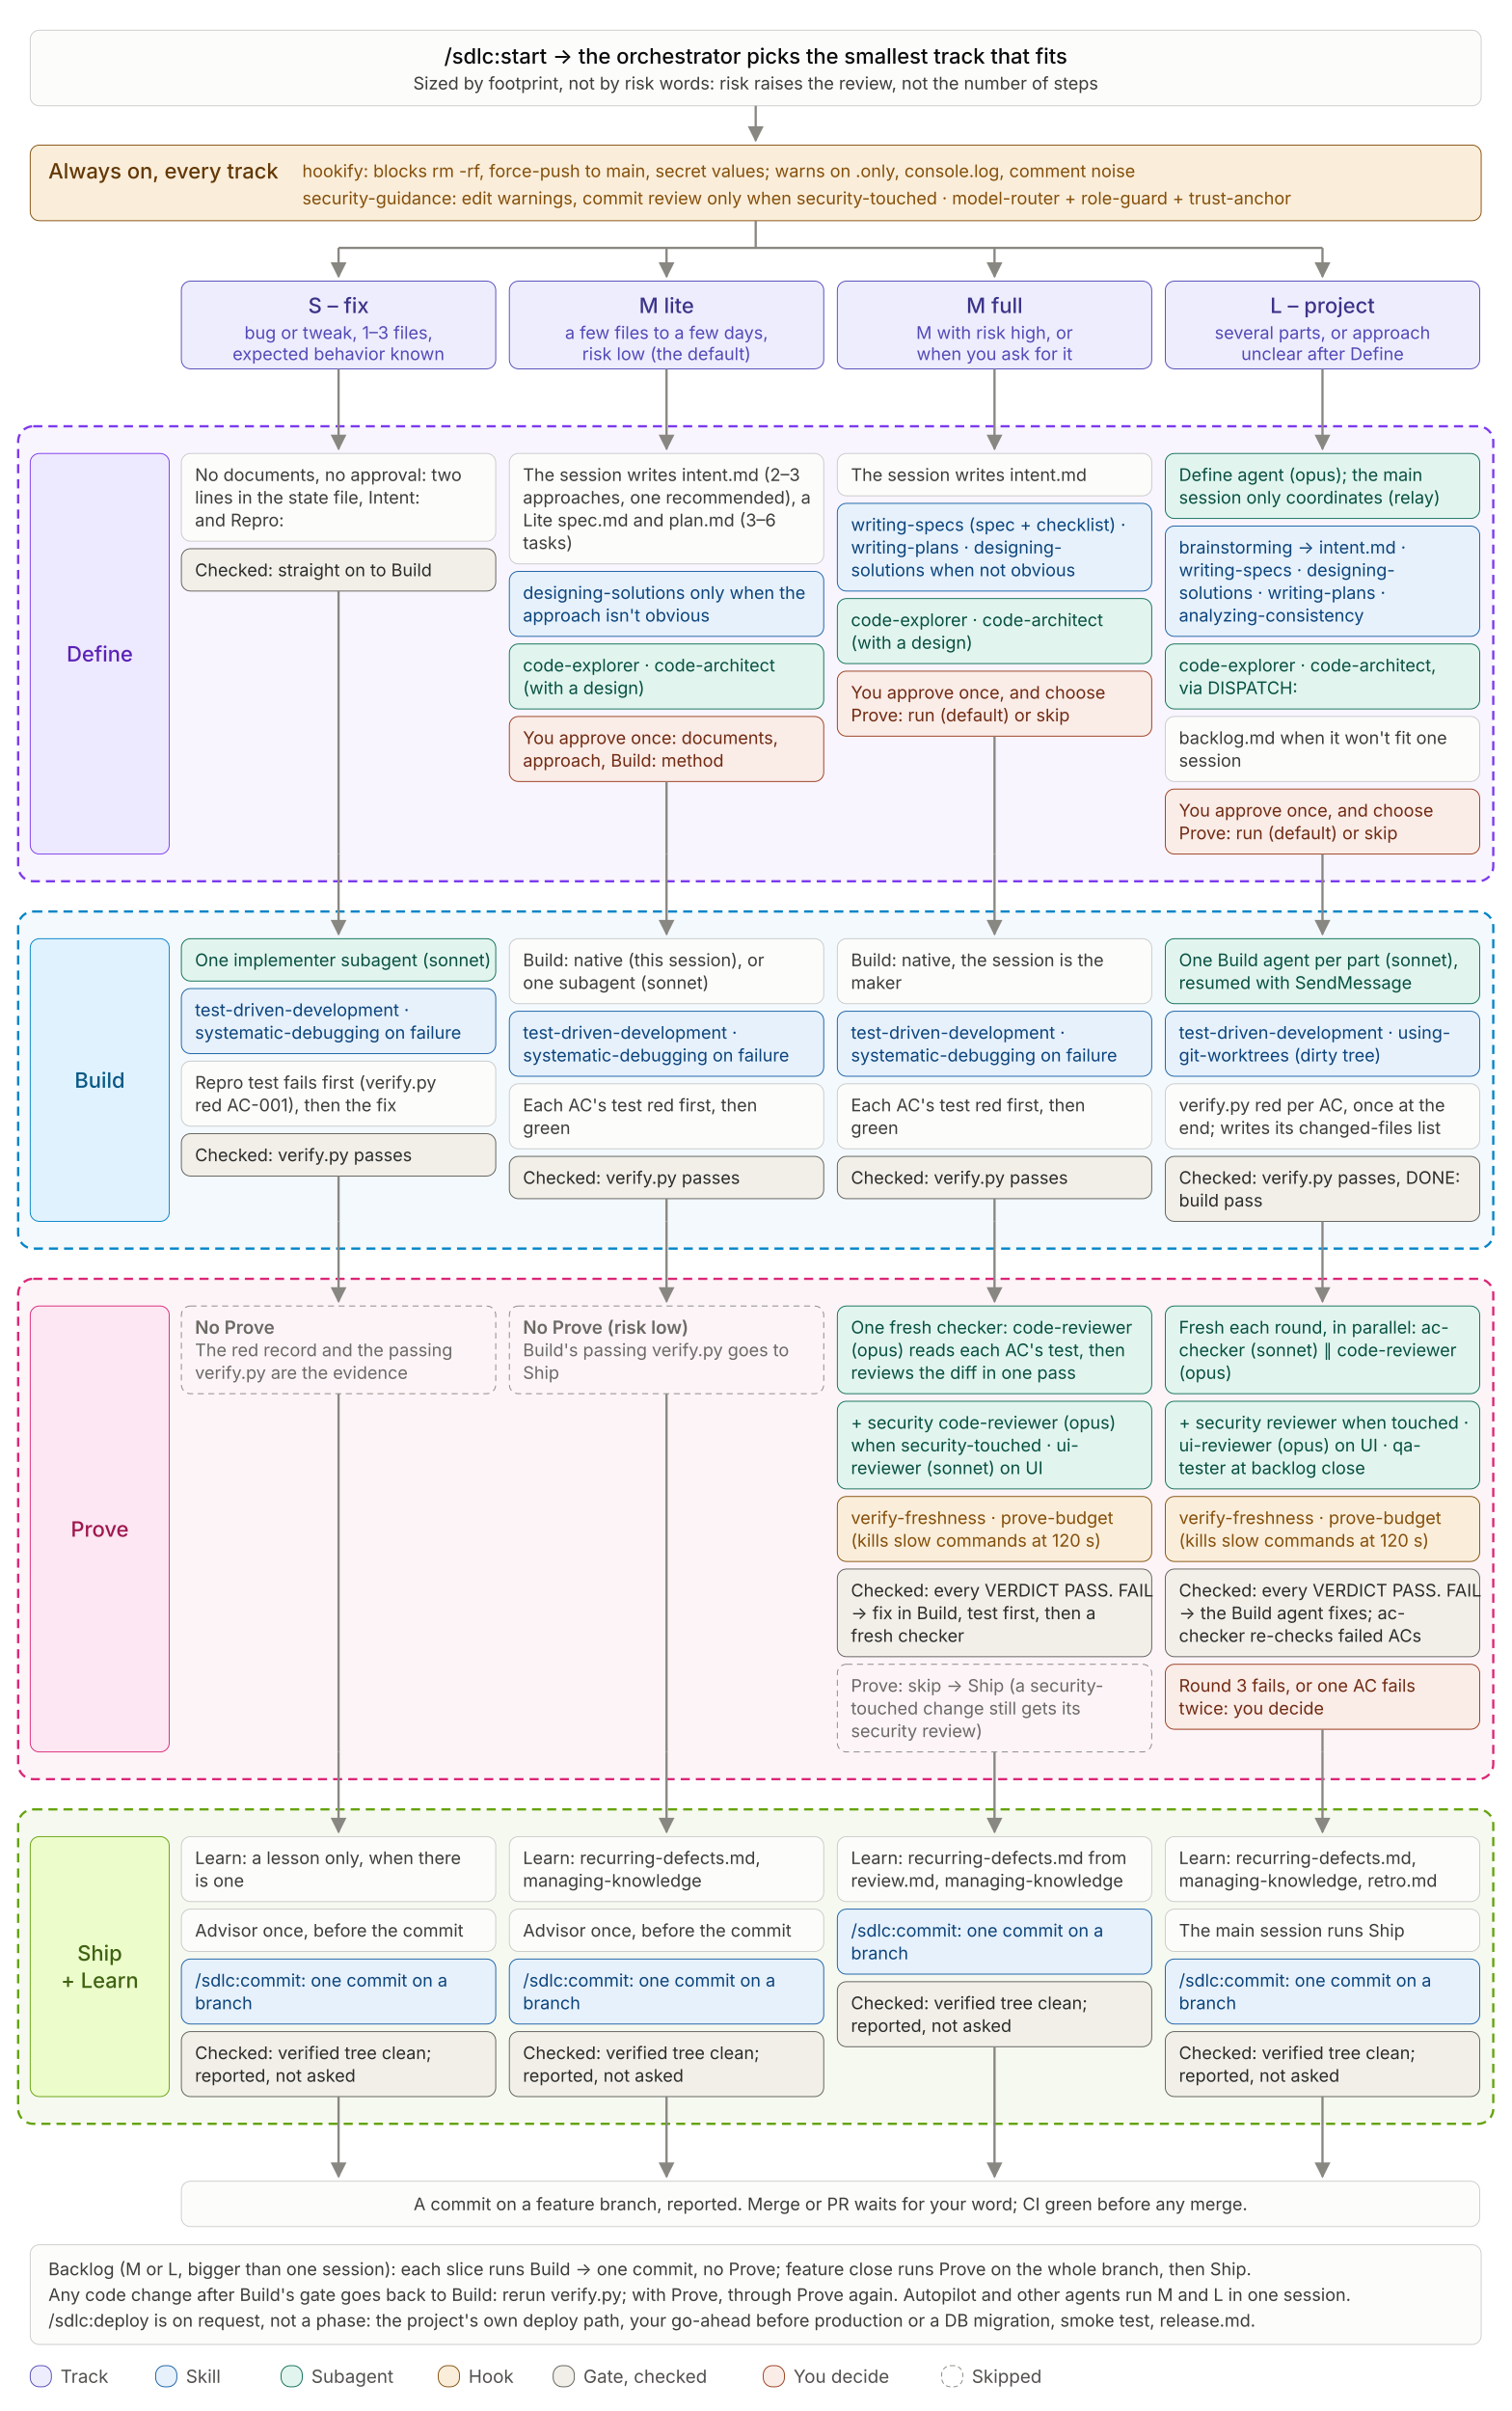
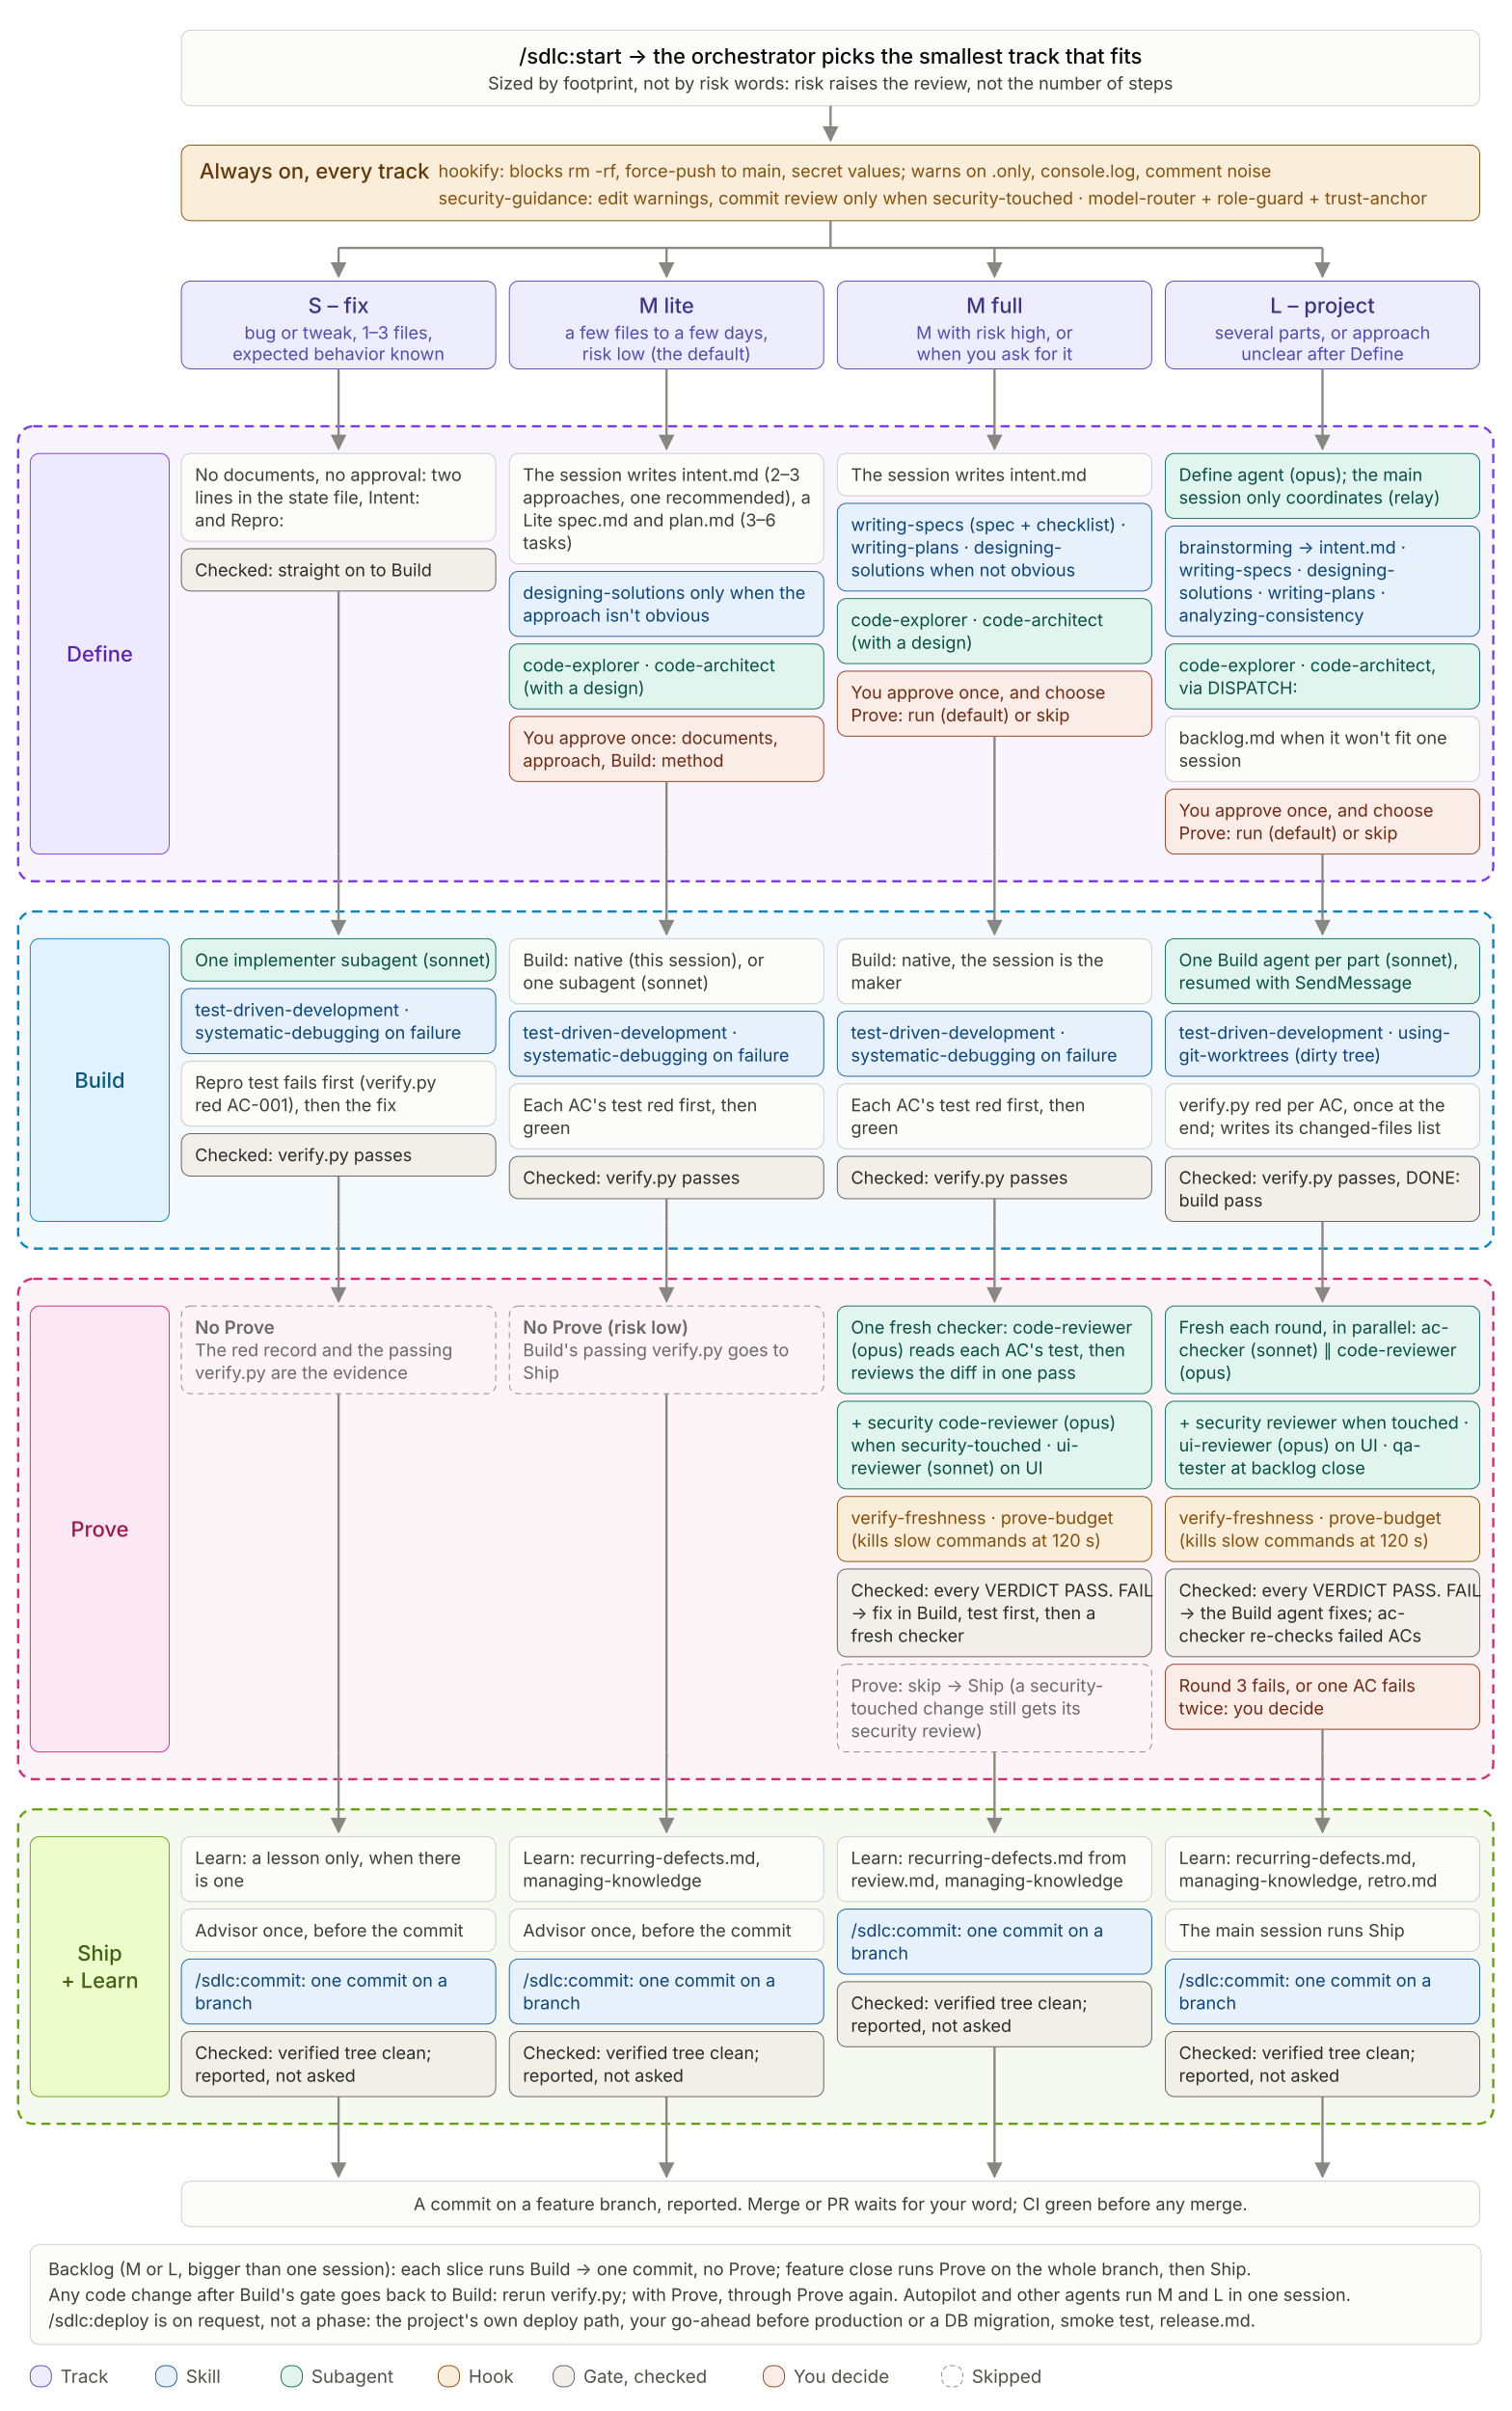
<svg xmlns="http://www.w3.org/2000/svg" width="100%" viewBox="0 0 1000 1595" role="img">
  <style>
text{font-family:anthropic-sans,-apple-system,"system-ui","Segoe UI",sans-serif;dominant-baseline:central;text-anchor:start}
.a{fill:none;stroke:#898781;stroke-width:1.5}#ar path{fill:#898781}
.t{font-size:14px;font-weight:500}.t2{font-size:12px;font-weight:600}.s{font-size:11.5px}
.l{font-size:12px;fill:#52514e}.m{text-anchor:middle}
rect{stroke-width:.6}
.neutral rect{fill:#fcfcfb;stroke:rgba(11,11,11,.2)}.neutral .t{fill:#0b0b0b}.neutral .s{fill:#3d3d3a}
.bound{stroke-width:1.5;stroke-dasharray:6 4}
.p1.bound{fill:rgba(124,58,237,.05);stroke:#7c3aed}.p1 rect{fill:#ede9fe;stroke:#7c3aed}.p1 .t{fill:#5b21b6}
.p2.bound{fill:rgba(2,132,199,.05);stroke:#0284c7}.p2 rect{fill:#e0f2fe;stroke:#0284c7}.p2 .t{fill:#075985}
.p3.bound{fill:rgba(219,39,119,.05);stroke:#db2777}.p3 rect{fill:#fce7f3;stroke:#db2777}.p3 .t{fill:#9d174d}
.p4.bound{fill:rgba(101,163,13,.06);stroke:#65a30d}.p4 rect{fill:#ecfccb;stroke:#65a30d}.p4 .t{fill:#3f6212}
.stage rect{fill:#eeedfe;stroke:#534ab7}.stage .t{fill:#3c3489}.stage .s{fill:#534ab7}
.skill rect{fill:#e6f1fb;stroke:#185fa5}.skill .s{fill:#0c447c}
.agent rect{fill:#e1f5ee;stroke:#0f6e56}.agent .s{fill:#085041}
.hook rect{fill:#faeeda;stroke:#854f0b}.hook .t{fill:#633806}.hook .s{fill:#854f0b}
.gate rect{fill:#f1efe8;stroke:#5f5e5a}.gate .s{fill:#2c2c2a}
.approval rect{fill:#faece7;stroke:#993c1d}.approval .s{fill:#712b13}
.skip rect{fill:none;stroke:#898781}.skip .s,.skip .t2{fill:#6b6a65}
@media (prefers-color-scheme:dark){
.a{stroke:#a09e96}#ar path{fill:#a09e96}.l{fill:#aaa8a2}
.neutral rect{fill:#262624;stroke:rgba(255,255,255,.2)}.neutral .t{fill:#f0efea}.neutral .s{fill:#c8c6bf}
.stage rect{fill:#26244a;stroke:#a098f0}.stage .t{fill:#cecbfa}
.p1.bound{fill:rgba(167,139,250,.07);stroke:#a78bfa}.p1 rect{fill:#2e1f5e;stroke:#a78bfa}.p1 .t{fill:#ddd6fe}
.p2.bound{fill:rgba(56,189,248,.07);stroke:#38bdf8}.p2 rect{fill:#0c2f45;stroke:#38bdf8}.p2 .t{fill:#bae6fd}
.p3.bound{fill:rgba(244,114,182,.07);stroke:#f472b6}.p3 rect{fill:#4a1530;stroke:#f472b6}.p3 .t{fill:#fbcfe8}
.p4.bound{fill:rgba(163,230,53,.06);stroke:#a3e635}.p4 rect{fill:#26360e;stroke:#a3e635}.p4 .t{fill:#d9f99d}.stage .s{fill:#a098f0}
.skill rect{fill:#102a44;stroke:#6aa8e6}.skill .s{fill:#b5d4f4}
.agent rect{fill:#0c3228;stroke:#5ac8a5}.agent .s{fill:#aae6d4}
.hook rect{fill:#3d2a10;stroke:#e0a04c}.hook .t{fill:#f5d9a8}.hook .s{fill:#e0a04c}
.gate rect{fill:#2e2d2a;stroke:#a09e96}.gate .s{fill:#d3d1c7}
.approval rect{fill:#401e14;stroke:#e68c6e}.approval .s{fill:#f5c8b9}
.skip rect{stroke:#7a7872}.skip .s,.skip .t2{fill:#a09e96}
}</style>
  <defs>
    <marker id="ar" viewBox="0 0 10 10" refX="9" refY="5" markerWidth="7" markerHeight="7" orient="auto">
      <path d="M0,0 L10,5 L0,10 z" />
    </marker>
  </defs>
  <g class="neutral">
-     <rect x="20" y="20" width="960" height="50" rx="6" />
-     <text class="t m" x="500.0" y="37">/sdlc:start → the orchestrator picks the smallest track that fits</text>
-     <text class="s m" x="500.0" y="55">Sized by footprint, not by risk words: risk raises the review, not the number of steps</text>
-   </g>
-   <line class="a" x1="500.0" y1="70" x2="500.0" y2="93" marker-end="url(#ar)" />
+     <rect x="120" y="20" width="859" height="50" rx="6" />
+     <text class="t m" x="549.5" y="37">/sdlc:start → the orchestrator picks the smallest track that fits</text>
+     <text class="s m" x="549.5" y="55">Sized by footprint, not by risk words: risk raises the review, not the number of steps</text>
+   </g>
+   <line class="a" x1="549.5" y1="70" x2="549.5" y2="93" marker-end="url(#ar)" />
  <g class="hook">
-     <rect x="20" y="96" width="960" height="50" rx="6" />
-     <text class="t" x="32" y="113">Always on, every track</text>
-     <text class="s" x="200" y="113">hookify: blocks rm -rf, force-push to main, secret values; warns on .only, console.log, comment noise</text>
-     <text class="s" x="200" y="131">security-guidance: edit warnings, commit review only when security-touched · model-router + role-guard + trust-anchor</text>
-   </g>
-   <line class="a" x1="500.0" y1="146" x2="500.0" y2="164" />
+     <rect x="120" y="96" width="859" height="50" rx="6" />
+     <text class="t" x="132" y="113">Always on, every track</text>
+     <text class="s" x="290" y="113">hookify: blocks rm -rf, force-push to main, secret values; warns on .only, console.log, comment noise</text>
+     <text class="s" x="290" y="131">security-guidance: edit warnings, commit review only when security-touched · model-router + role-guard + trust-anchor</text>
+   </g>
+   <line class="a" x1="549.5" y1="146" x2="549.5" y2="164" />
  <line class="a" x1="224.0" y1="164" x2="875.0" y2="164" />
  <line class="a" x1="224.0" y1="164" x2="224.0" y2="183" marker-end="url(#ar)" />
  <line class="a" x1="441.0" y1="164" x2="441.0" y2="183" marker-end="url(#ar)" />
  <line class="a" x1="658.0" y1="164" x2="658.0" y2="183" marker-end="url(#ar)" />
  <line class="a" x1="875.0" y1="164" x2="875.0" y2="183" marker-end="url(#ar)" />
  <g class="stage">
    <rect x="120" y="186" width="208" height="58" rx="6" />
    <text class="t m" x="224.0" y="202">S – fix</text>
    <text class="s m" x="224.0" y="220">bug or tweak, 1–3 files,</text>
    <text class="s m" x="224.0" y="234">expected behavior known</text>
  </g>
  <g class="stage">
    <rect x="337" y="186" width="208" height="58" rx="6" />
    <text class="t m" x="441.0" y="202">M lite</text>
    <text class="s m" x="441.0" y="220">a few files to a few days,</text>
    <text class="s m" x="441.0" y="234">risk low (the default)</text>
  </g>
  <g class="stage">
    <rect x="554" y="186" width="208" height="58" rx="6" />
    <text class="t m" x="658.0" y="202">M full</text>
    <text class="s m" x="658.0" y="220">M with risk high, or</text>
    <text class="s m" x="658.0" y="234">when you ask for it</text>
  </g>
  <g class="stage">
    <rect x="771" y="186" width="208" height="58" rx="6" />
    <text class="t m" x="875.0" y="202">L – project</text>
    <text class="s m" x="875.0" y="220">several parts, or approach</text>
    <text class="s m" x="875.0" y="234">unclear after Define</text>
  </g>
  <rect class="bound p1" x="12" y="282" width="976" height="301" rx="10" />
  <g class="phase p1">
    <rect x="20" y="300" width="92" height="265" rx="6" />
    <text class="t m" x="66.0" y="432.5">Define</text>
  </g>
  <line class="a" x1="224.0" y1="244" x2="224.0" y2="297" marker-end="url(#ar)" />
  <g class="neutral">
    <rect x="120" y="300" width="208" height="58" rx="6" />
    <text class="s" x="129" y="314">No documents, no approval: two</text>
    <text class="s" x="129" y="329">lines in the state file, Intent:</text>
    <text class="s" x="129" y="344">and Repro:</text>
  </g>
  <g class="gate">
    <rect x="120" y="363" width="208" height="28" rx="6" />
    <text class="s" x="129" y="377">Checked: straight on to Build</text>
  </g>
  <line class="a" x1="224.0" y1="391" x2="224.0" y2="565" />
  <line class="a" x1="441.0" y1="244" x2="441.0" y2="297" marker-end="url(#ar)" />
  <g class="neutral">
    <rect x="337" y="300" width="208" height="73" rx="6" />
    <text class="s" x="346" y="314">The session writes intent.md (2–3</text>
    <text class="s" x="346" y="329">approaches, one recommended), a</text>
    <text class="s" x="346" y="344">Lite spec.md and plan.md (3–6</text>
    <text class="s" x="346" y="359">tasks)</text>
  </g>
  <g class="skill">
    <rect x="337" y="378" width="208" height="43" rx="6" />
    <text class="s" x="346" y="392">designing-solutions only when the</text>
    <text class="s" x="346" y="407">approach isn't obvious</text>
  </g>
  <g class="agent">
    <rect x="337" y="426" width="208" height="43" rx="6" />
    <text class="s" x="346" y="440">code-explorer · code-architect</text>
    <text class="s" x="346" y="455">(with a design)</text>
  </g>
  <g class="approval">
    <rect x="337" y="474" width="208" height="43" rx="6" />
    <text class="s" x="346" y="488">You approve once: documents,</text>
    <text class="s" x="346" y="503">approach, Build: method</text>
  </g>
  <line class="a" x1="441.0" y1="517" x2="441.0" y2="565" />
  <line class="a" x1="658.0" y1="244" x2="658.0" y2="297" marker-end="url(#ar)" />
  <g class="neutral">
    <rect x="554" y="300" width="208" height="28" rx="6" />
    <text class="s" x="563" y="314">The session writes intent.md</text>
  </g>
  <g class="skill">
    <rect x="554" y="333" width="208" height="58" rx="6" />
    <text class="s" x="563" y="347">writing-specs (spec + checklist) ·</text>
    <text class="s" x="563" y="362">writing-plans · designing-</text>
    <text class="s" x="563" y="377">solutions when not obvious</text>
  </g>
  <g class="agent">
    <rect x="554" y="396" width="208" height="43" rx="6" />
    <text class="s" x="563" y="410">code-explorer · code-architect</text>
    <text class="s" x="563" y="425">(with a design)</text>
  </g>
  <g class="approval">
    <rect x="554" y="444" width="208" height="43" rx="6" />
    <text class="s" x="563" y="458">You approve once, and choose</text>
    <text class="s" x="563" y="473">Prove: run (default) or skip</text>
  </g>
  <line class="a" x1="658.0" y1="487" x2="658.0" y2="565" />
  <line class="a" x1="875.0" y1="244" x2="875.0" y2="297" marker-end="url(#ar)" />
  <g class="agent">
    <rect x="771" y="300" width="208" height="43" rx="6" />
    <text class="s" x="780" y="314">Define agent (opus); the main</text>
    <text class="s" x="780" y="329">session only coordinates (relay)</text>
  </g>
  <g class="skill">
    <rect x="771" y="348" width="208" height="73" rx="6" />
    <text class="s" x="780" y="362">brainstorming → intent.md ·</text>
    <text class="s" x="780" y="377">writing-specs · designing-</text>
    <text class="s" x="780" y="392">solutions · writing-plans ·</text>
    <text class="s" x="780" y="407">analyzing-consistency</text>
  </g>
  <g class="agent">
    <rect x="771" y="426" width="208" height="43" rx="6" />
    <text class="s" x="780" y="440">code-explorer · code-architect,</text>
    <text class="s" x="780" y="455">via DISPATCH:</text>
  </g>
  <g class="neutral">
    <rect x="771" y="474" width="208" height="43" rx="6" />
    <text class="s" x="780" y="488">backlog.md when it won't fit one</text>
    <text class="s" x="780" y="503">session</text>
  </g>
  <g class="approval">
    <rect x="771" y="522" width="208" height="43" rx="6" />
    <text class="s" x="780" y="536">You approve once, and choose</text>
    <text class="s" x="780" y="551">Prove: run (default) or skip</text>
  </g>
  <rect class="bound p2" x="12" y="603" width="976" height="223" rx="10" />
  <g class="phase p2">
    <rect x="20" y="621" width="92" height="187" rx="6" />
    <text class="t m" x="66.0" y="714.5">Build</text>
  </g>
  <line class="a" x1="224.0" y1="565" x2="224.0" y2="618" marker-end="url(#ar)" />
  <g class="agent">
    <rect x="120" y="621" width="208" height="28" rx="6" />
    <text class="s" x="129" y="635">One implementer subagent (sonnet)</text>
  </g>
  <g class="skill">
    <rect x="120" y="654" width="208" height="43" rx="6" />
    <text class="s" x="129" y="668">test-driven-development ·</text>
    <text class="s" x="129" y="683">systematic-debugging on failure</text>
  </g>
  <g class="neutral">
    <rect x="120" y="702" width="208" height="43" rx="6" />
    <text class="s" x="129" y="716">Repro test fails first (verify.py</text>
    <text class="s" x="129" y="731">red AC-001), then the fix</text>
  </g>
  <g class="gate">
    <rect x="120" y="750" width="208" height="28" rx="6" />
    <text class="s" x="129" y="764">Checked: verify.py passes</text>
  </g>
  <line class="a" x1="224.0" y1="778" x2="224.0" y2="808" />
  <line class="a" x1="441.0" y1="565" x2="441.0" y2="618" marker-end="url(#ar)" />
  <g class="neutral">
    <rect x="337" y="621" width="208" height="43" rx="6" />
    <text class="s" x="346" y="635">Build: native (this session), or</text>
    <text class="s" x="346" y="650">one subagent (sonnet)</text>
  </g>
  <g class="skill">
    <rect x="337" y="669" width="208" height="43" rx="6" />
    <text class="s" x="346" y="683">test-driven-development ·</text>
    <text class="s" x="346" y="698">systematic-debugging on failure</text>
  </g>
  <g class="neutral">
    <rect x="337" y="717" width="208" height="43" rx="6" />
    <text class="s" x="346" y="731">Each AC's test red first, then</text>
    <text class="s" x="346" y="746">green</text>
  </g>
  <g class="gate">
    <rect x="337" y="765" width="208" height="28" rx="6" />
    <text class="s" x="346" y="779">Checked: verify.py passes</text>
  </g>
  <line class="a" x1="441.0" y1="793" x2="441.0" y2="808" />
  <line class="a" x1="658.0" y1="565" x2="658.0" y2="618" marker-end="url(#ar)" />
  <g class="neutral">
    <rect x="554" y="621" width="208" height="43" rx="6" />
    <text class="s" x="563" y="635">Build: native, the session is the</text>
    <text class="s" x="563" y="650">maker</text>
  </g>
  <g class="skill">
    <rect x="554" y="669" width="208" height="43" rx="6" />
    <text class="s" x="563" y="683">test-driven-development ·</text>
    <text class="s" x="563" y="698">systematic-debugging on failure</text>
  </g>
  <g class="neutral">
    <rect x="554" y="717" width="208" height="43" rx="6" />
    <text class="s" x="563" y="731">Each AC's test red first, then</text>
    <text class="s" x="563" y="746">green</text>
  </g>
  <g class="gate">
    <rect x="554" y="765" width="208" height="28" rx="6" />
    <text class="s" x="563" y="779">Checked: verify.py passes</text>
  </g>
  <line class="a" x1="658.0" y1="793" x2="658.0" y2="808" />
  <line class="a" x1="875.0" y1="565" x2="875.0" y2="618" marker-end="url(#ar)" />
  <g class="agent">
    <rect x="771" y="621" width="208" height="43" rx="6" />
    <text class="s" x="780" y="635">One Build agent per part (sonnet),</text>
    <text class="s" x="780" y="650">resumed with SendMessage</text>
  </g>
  <g class="skill">
    <rect x="771" y="669" width="208" height="43" rx="6" />
    <text class="s" x="780" y="683">test-driven-development · using-</text>
    <text class="s" x="780" y="698">git-worktrees (dirty tree)</text>
  </g>
  <g class="neutral">
    <rect x="771" y="717" width="208" height="43" rx="6" />
    <text class="s" x="780" y="731">verify.py red per AC, once at the</text>
    <text class="s" x="780" y="746">end; writes its changed-files list</text>
  </g>
  <g class="gate">
    <rect x="771" y="765" width="208" height="43" rx="6" />
    <text class="s" x="780" y="779">Checked: verify.py passes, DONE:</text>
    <text class="s" x="780" y="794">build pass</text>
  </g>
  <rect class="bound p3" x="12" y="846" width="976" height="331" rx="10" />
  <g class="phase p3">
    <rect x="20" y="864" width="92" height="295" rx="6" />
    <text class="t m" x="66.0" y="1011.5">Prove</text>
  </g>
  <line class="a" x1="224.0" y1="808" x2="224.0" y2="861" marker-end="url(#ar)" />
  <g class="skip">
    <rect x="120" y="864" width="208" height="58" rx="6" stroke-dasharray="4 3" />
    <text class="t2" x="129" y="878">No Prove</text>
    <text class="s" x="129" y="893">The red record and the passing</text>
    <text class="s" x="129" y="908">verify.py are the evidence</text>
  </g>
  <line class="a" x1="224.0" y1="922" x2="224.0" y2="1159" />
  <line class="a" x1="441.0" y1="808" x2="441.0" y2="861" marker-end="url(#ar)" />
  <g class="skip">
    <rect x="337" y="864" width="208" height="58" rx="6" stroke-dasharray="4 3" />
    <text class="t2" x="346" y="878">No Prove (risk low)</text>
    <text class="s" x="346" y="893">Build's passing verify.py goes to</text>
    <text class="s" x="346" y="908">Ship</text>
  </g>
  <line class="a" x1="441.0" y1="922" x2="441.0" y2="1159" />
  <line class="a" x1="658.0" y1="808" x2="658.0" y2="861" marker-end="url(#ar)" />
  <g class="agent">
    <rect x="554" y="864" width="208" height="58" rx="6" />
    <text class="s" x="563" y="878">One fresh checker: code-reviewer</text>
    <text class="s" x="563" y="893">(opus) reads each AC's test, then</text>
    <text class="s" x="563" y="908">reviews the diff in one pass</text>
  </g>
  <g class="agent">
    <rect x="554" y="927" width="208" height="58" rx="6" />
    <text class="s" x="563" y="941">+ security code-reviewer (opus)</text>
    <text class="s" x="563" y="956">when security-touched · ui-</text>
    <text class="s" x="563" y="971">reviewer (sonnet) on UI</text>
  </g>
  <g class="hook">
    <rect x="554" y="990" width="208" height="43" rx="6" />
    <text class="s" x="563" y="1004">verify-freshness · prove-budget</text>
    <text class="s" x="563" y="1019">(kills slow commands at 120 s)</text>
  </g>
  <g class="gate">
    <rect x="554" y="1038" width="208" height="58" rx="6" />
    <text class="s" x="563" y="1052">Checked: every VERDICT PASS. FAIL</text>
    <text class="s" x="563" y="1067">→ fix in Build, test first, then a</text>
    <text class="s" x="563" y="1082">fresh checker</text>
  </g>
  <g class="skip">
    <rect x="554" y="1101" width="208" height="58" rx="6" stroke-dasharray="4 3" />
    <text class="s" x="563" y="1115">Prove: skip → Ship (a security-</text>
    <text class="s" x="563" y="1130">touched change still gets its</text>
    <text class="s" x="563" y="1145">security review)</text>
  </g>
  <line class="a" x1="875.0" y1="808" x2="875.0" y2="861" marker-end="url(#ar)" />
  <g class="agent">
    <rect x="771" y="864" width="208" height="58" rx="6" />
    <text class="s" x="780" y="878">Fresh each round, in parallel: ac-</text>
    <text class="s" x="780" y="893">checker (sonnet) ∥ code-reviewer</text>
    <text class="s" x="780" y="908">(opus)</text>
  </g>
  <g class="agent">
    <rect x="771" y="927" width="208" height="58" rx="6" />
    <text class="s" x="780" y="941">+ security reviewer when touched ·</text>
    <text class="s" x="780" y="956">ui-reviewer (opus) on UI · qa-</text>
    <text class="s" x="780" y="971">tester at backlog close</text>
  </g>
  <g class="hook">
    <rect x="771" y="990" width="208" height="43" rx="6" />
    <text class="s" x="780" y="1004">verify-freshness · prove-budget</text>
    <text class="s" x="780" y="1019">(kills slow commands at 120 s)</text>
  </g>
  <g class="gate">
    <rect x="771" y="1038" width="208" height="58" rx="6" />
    <text class="s" x="780" y="1052">Checked: every VERDICT PASS. FAIL</text>
    <text class="s" x="780" y="1067">→ the Build agent fixes; ac-</text>
    <text class="s" x="780" y="1082">checker re-checks failed ACs</text>
  </g>
  <g class="approval">
    <rect x="771" y="1101" width="208" height="43" rx="6" />
    <text class="s" x="780" y="1115">Round 3 fails, or one AC fails</text>
    <text class="s" x="780" y="1130">twice: you decide</text>
  </g>
  <line class="a" x1="875.0" y1="1144" x2="875.0" y2="1159" />
  <rect class="bound p4" x="12" y="1197" width="976" height="208" rx="10" />
  <g class="phase p4">
    <rect x="20" y="1215" width="92" height="172" rx="6" />
    <text class="t m" x="66.0" y="1292.0">Ship</text>
    <text class="t m" x="66.0" y="1310.0">+ Learn</text>
  </g>
  <line class="a" x1="224.0" y1="1159" x2="224.0" y2="1212" marker-end="url(#ar)" />
  <g class="neutral">
    <rect x="120" y="1215" width="208" height="43" rx="6" />
    <text class="s" x="129" y="1229">Learn: a lesson only, when there</text>
    <text class="s" x="129" y="1244">is one</text>
  </g>
  <g class="neutral">
    <rect x="120" y="1263" width="208" height="28" rx="6" />
    <text class="s" x="129" y="1277">Advisor once, before the commit</text>
  </g>
  <g class="skill">
    <rect x="120" y="1296" width="208" height="43" rx="6" />
    <text class="s" x="129" y="1310">/sdlc:commit: one commit on a</text>
    <text class="s" x="129" y="1325">branch</text>
  </g>
  <g class="gate">
    <rect x="120" y="1344" width="208" height="43" rx="6" />
    <text class="s" x="129" y="1358">Checked: verified tree clean;</text>
    <text class="s" x="129" y="1373">reported, not asked</text>
  </g>
  <line class="a" x1="441.0" y1="1159" x2="441.0" y2="1212" marker-end="url(#ar)" />
  <g class="neutral">
    <rect x="337" y="1215" width="208" height="43" rx="6" />
    <text class="s" x="346" y="1229">Learn: recurring-defects.md,</text>
    <text class="s" x="346" y="1244">managing-knowledge</text>
  </g>
  <g class="neutral">
    <rect x="337" y="1263" width="208" height="28" rx="6" />
    <text class="s" x="346" y="1277">Advisor once, before the commit</text>
  </g>
  <g class="skill">
    <rect x="337" y="1296" width="208" height="43" rx="6" />
    <text class="s" x="346" y="1310">/sdlc:commit: one commit on a</text>
    <text class="s" x="346" y="1325">branch</text>
  </g>
  <g class="gate">
    <rect x="337" y="1344" width="208" height="43" rx="6" />
    <text class="s" x="346" y="1358">Checked: verified tree clean;</text>
    <text class="s" x="346" y="1373">reported, not asked</text>
  </g>
  <line class="a" x1="658.0" y1="1159" x2="658.0" y2="1212" marker-end="url(#ar)" />
  <g class="neutral">
    <rect x="554" y="1215" width="208" height="43" rx="6" />
    <text class="s" x="563" y="1229">Learn: recurring-defects.md from</text>
    <text class="s" x="563" y="1244">review.md, managing-knowledge</text>
  </g>
  <g class="skill">
    <rect x="554" y="1263" width="208" height="43" rx="6" />
    <text class="s" x="563" y="1277">/sdlc:commit: one commit on a</text>
    <text class="s" x="563" y="1292">branch</text>
  </g>
  <g class="gate">
    <rect x="554" y="1311" width="208" height="43" rx="6" />
    <text class="s" x="563" y="1325">Checked: verified tree clean;</text>
    <text class="s" x="563" y="1340">reported, not asked</text>
  </g>
  <line class="a" x1="658.0" y1="1354" x2="658.0" y2="1387" />
  <line class="a" x1="875.0" y1="1159" x2="875.0" y2="1212" marker-end="url(#ar)" />
  <g class="neutral">
    <rect x="771" y="1215" width="208" height="43" rx="6" />
    <text class="s" x="780" y="1229">Learn: recurring-defects.md,</text>
    <text class="s" x="780" y="1244">managing-knowledge, retro.md</text>
  </g>
  <g class="neutral">
    <rect x="771" y="1263" width="208" height="28" rx="6" />
    <text class="s" x="780" y="1277">The main session runs Ship</text>
  </g>
  <g class="skill">
    <rect x="771" y="1296" width="208" height="43" rx="6" />
    <text class="s" x="780" y="1310">/sdlc:commit: one commit on a</text>
    <text class="s" x="780" y="1325">branch</text>
  </g>
  <g class="gate">
    <rect x="771" y="1344" width="208" height="43" rx="6" />
    <text class="s" x="780" y="1358">Checked: verified tree clean;</text>
    <text class="s" x="780" y="1373">reported, not asked</text>
  </g>
  <line class="a" x1="224.0" y1="1387" x2="224.0" y2="1440" marker-end="url(#ar)" />
  <line class="a" x1="441.0" y1="1387" x2="441.0" y2="1440" marker-end="url(#ar)" />
  <line class="a" x1="658.0" y1="1387" x2="658.0" y2="1440" marker-end="url(#ar)" />
  <line class="a" x1="875.0" y1="1387" x2="875.0" y2="1440" marker-end="url(#ar)" />
  <g class="neutral">
    <rect x="120" y="1443" width="859" height="30" rx="6" />
    <text class="s m" x="549.5" y="1458">A commit on a feature branch, reported. Merge or PR waits for your word; CI green before any merge.</text>
  </g>
  <g class="neutral">
    <rect x="20" y="1485" width="960" height="66" rx="6" />
    <text class="s" x="32" y="1501">Backlog (M or L, bigger than one session): each slice runs Build → one commit, no Prove; feature close runs Prove on the whole branch, then Ship.</text>
    <text class="s" x="32" y="1518">Any code change after Build's gate goes back to Build: rerun verify.py; with Prove, through Prove again. Autopilot and other agents run M and L in one session.</text>
    <text class="s" x="32" y="1535">/sdlc:deploy is on request, not a phase: the project's own deploy path, your go-ahead before production or a DB migration, smoke test, release.md.</text>
  </g>
  <g class="stage">
    <rect x="20" y="1565" width="14" height="14" rx="6" />
  </g>
  <text class="l" x="40" y="1572">Track</text>
  <g class="skill">
    <rect x="103" y="1565" width="14" height="14" rx="6" />
  </g>
  <text class="l" x="123" y="1572">Skill</text>
  <g class="agent">
    <rect x="186" y="1565" width="14" height="14" rx="6" />
  </g>
  <text class="l" x="206" y="1572">Subagent</text>
  <g class="hook">
    <rect x="290" y="1565" width="14" height="14" rx="6" />
  </g>
  <text class="l" x="310" y="1572">Hook</text>
  <g class="gate">
    <rect x="366" y="1565" width="14" height="14" rx="6" />
  </g>
  <text class="l" x="386" y="1572">Gate, checked</text>
  <g class="approval">
    <rect x="505" y="1565" width="14" height="14" rx="6" />
  </g>
  <text class="l" x="525" y="1572">You decide</text>
  <g class="skip">
    <rect x="623" y="1565" width="14" height="14" rx="6" stroke-dasharray="3 2" />
  </g>
  <text class="l" x="643" y="1572">Skipped</text>
</svg>
